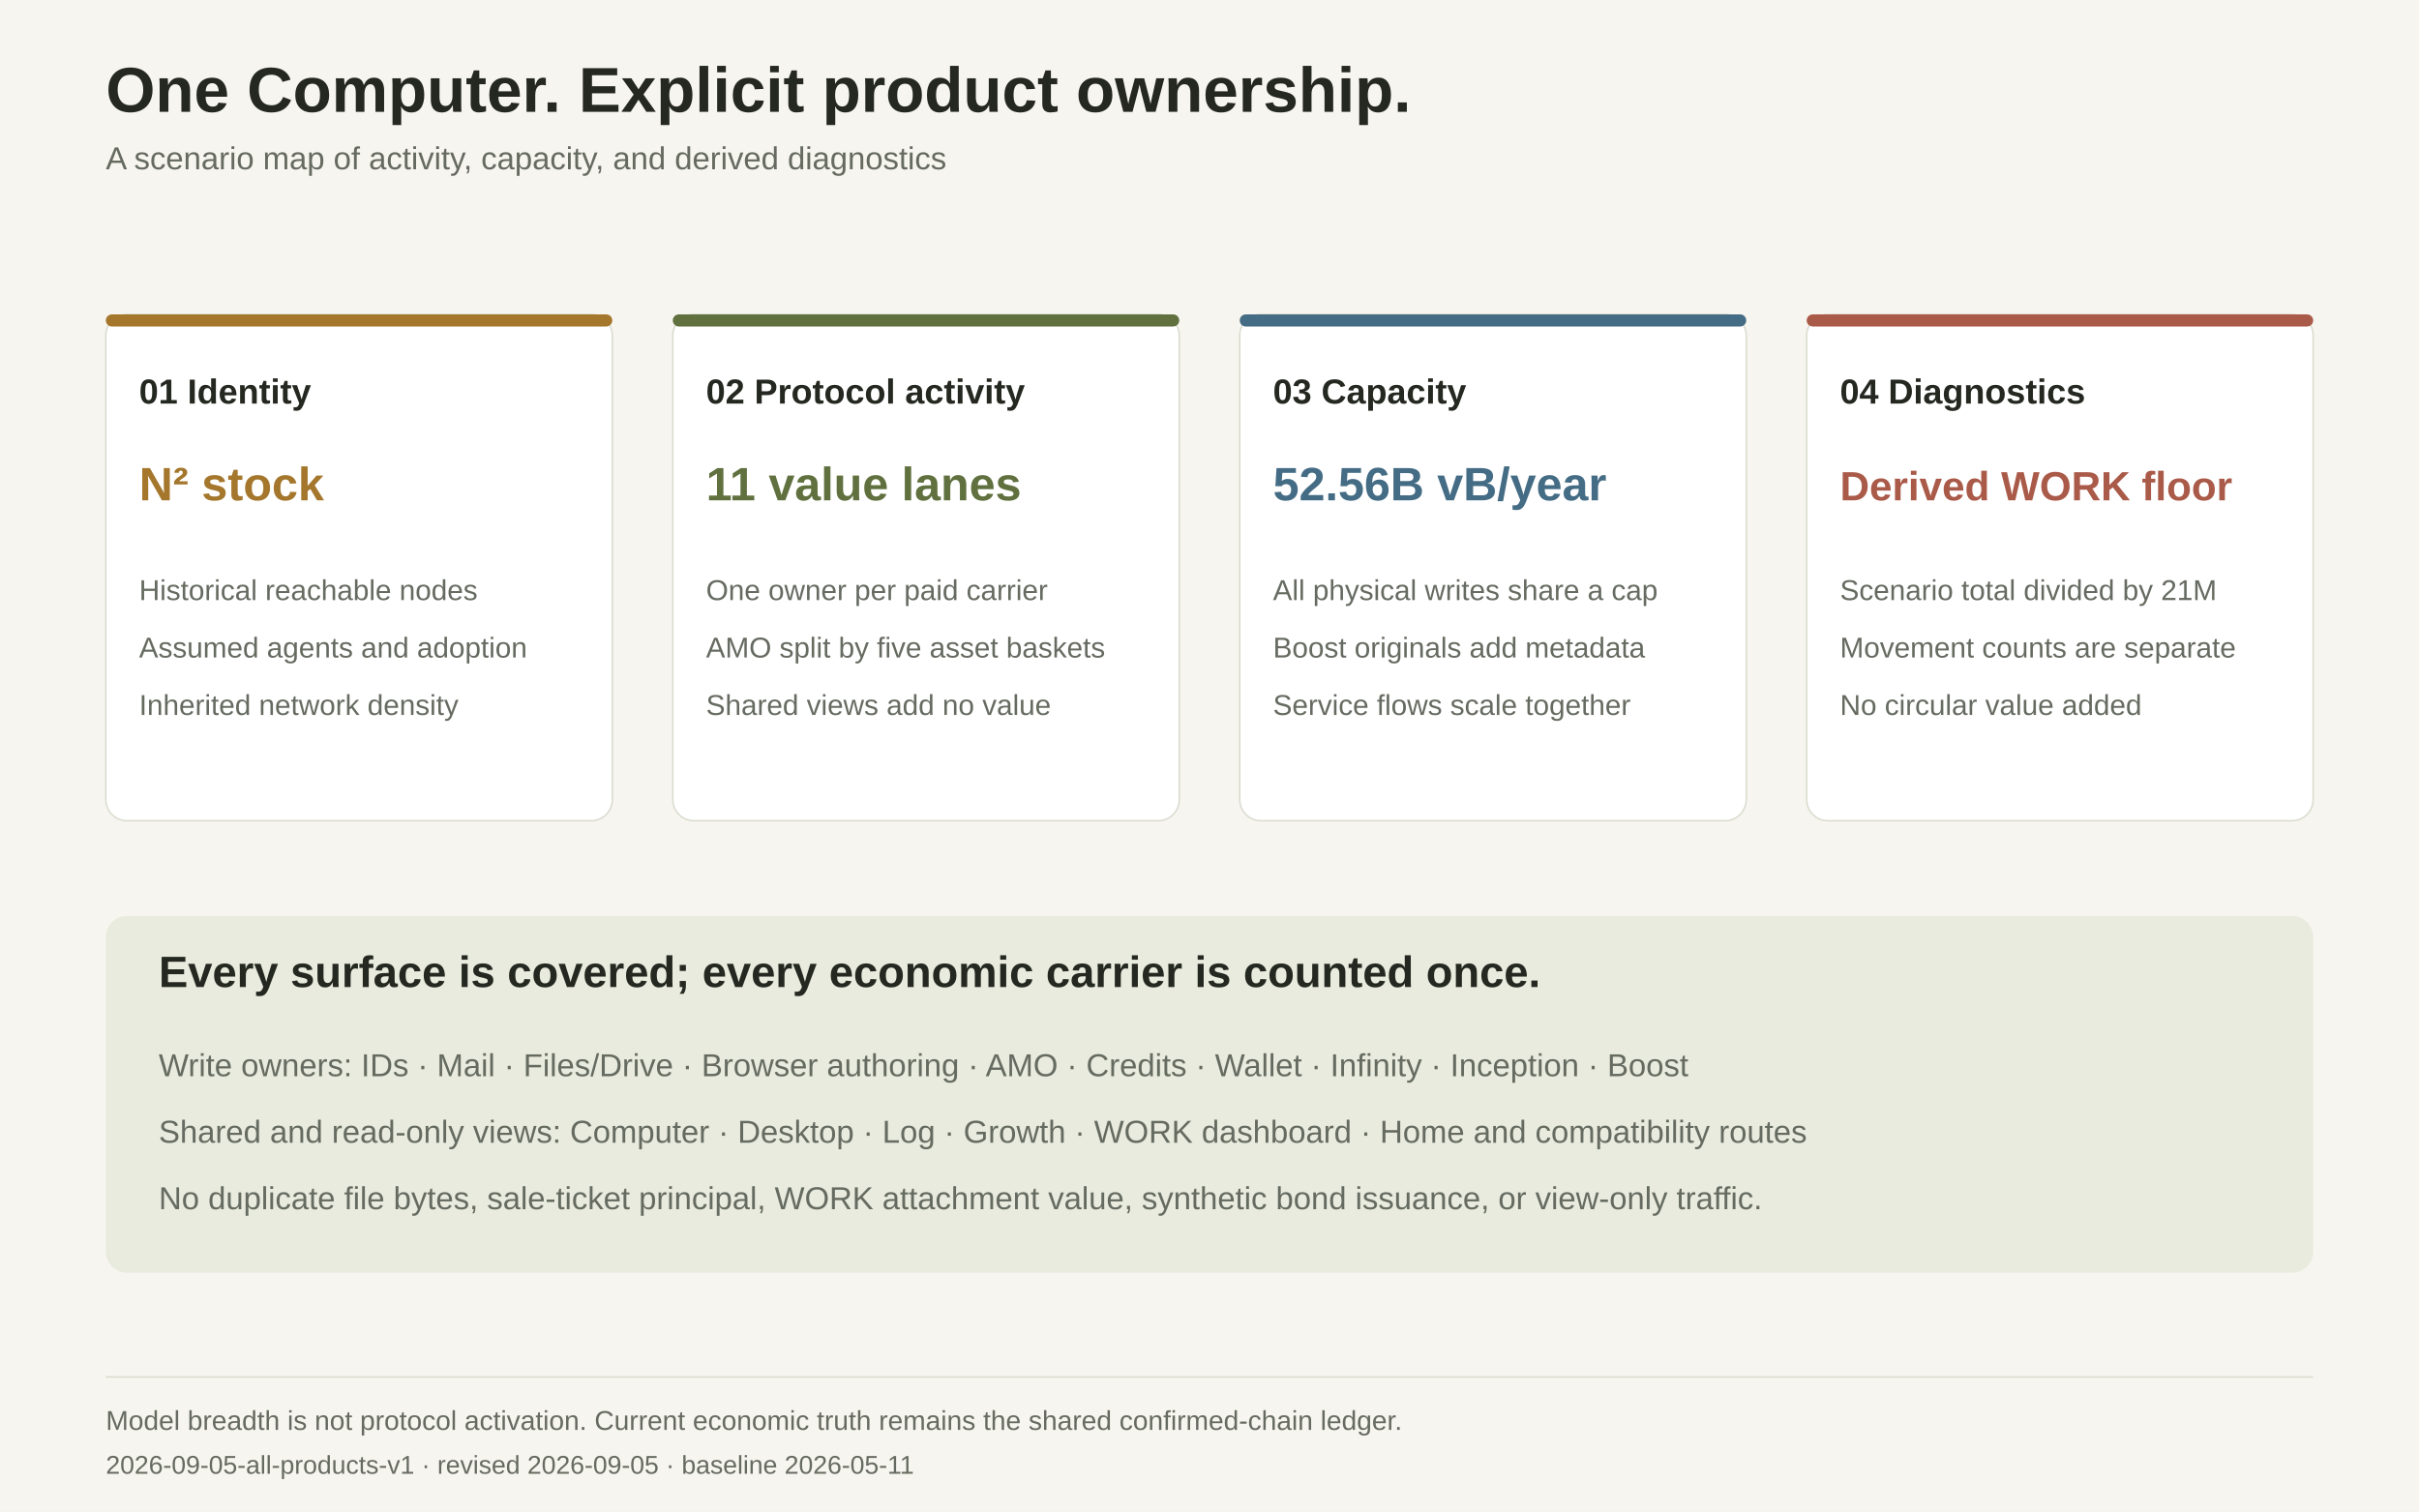
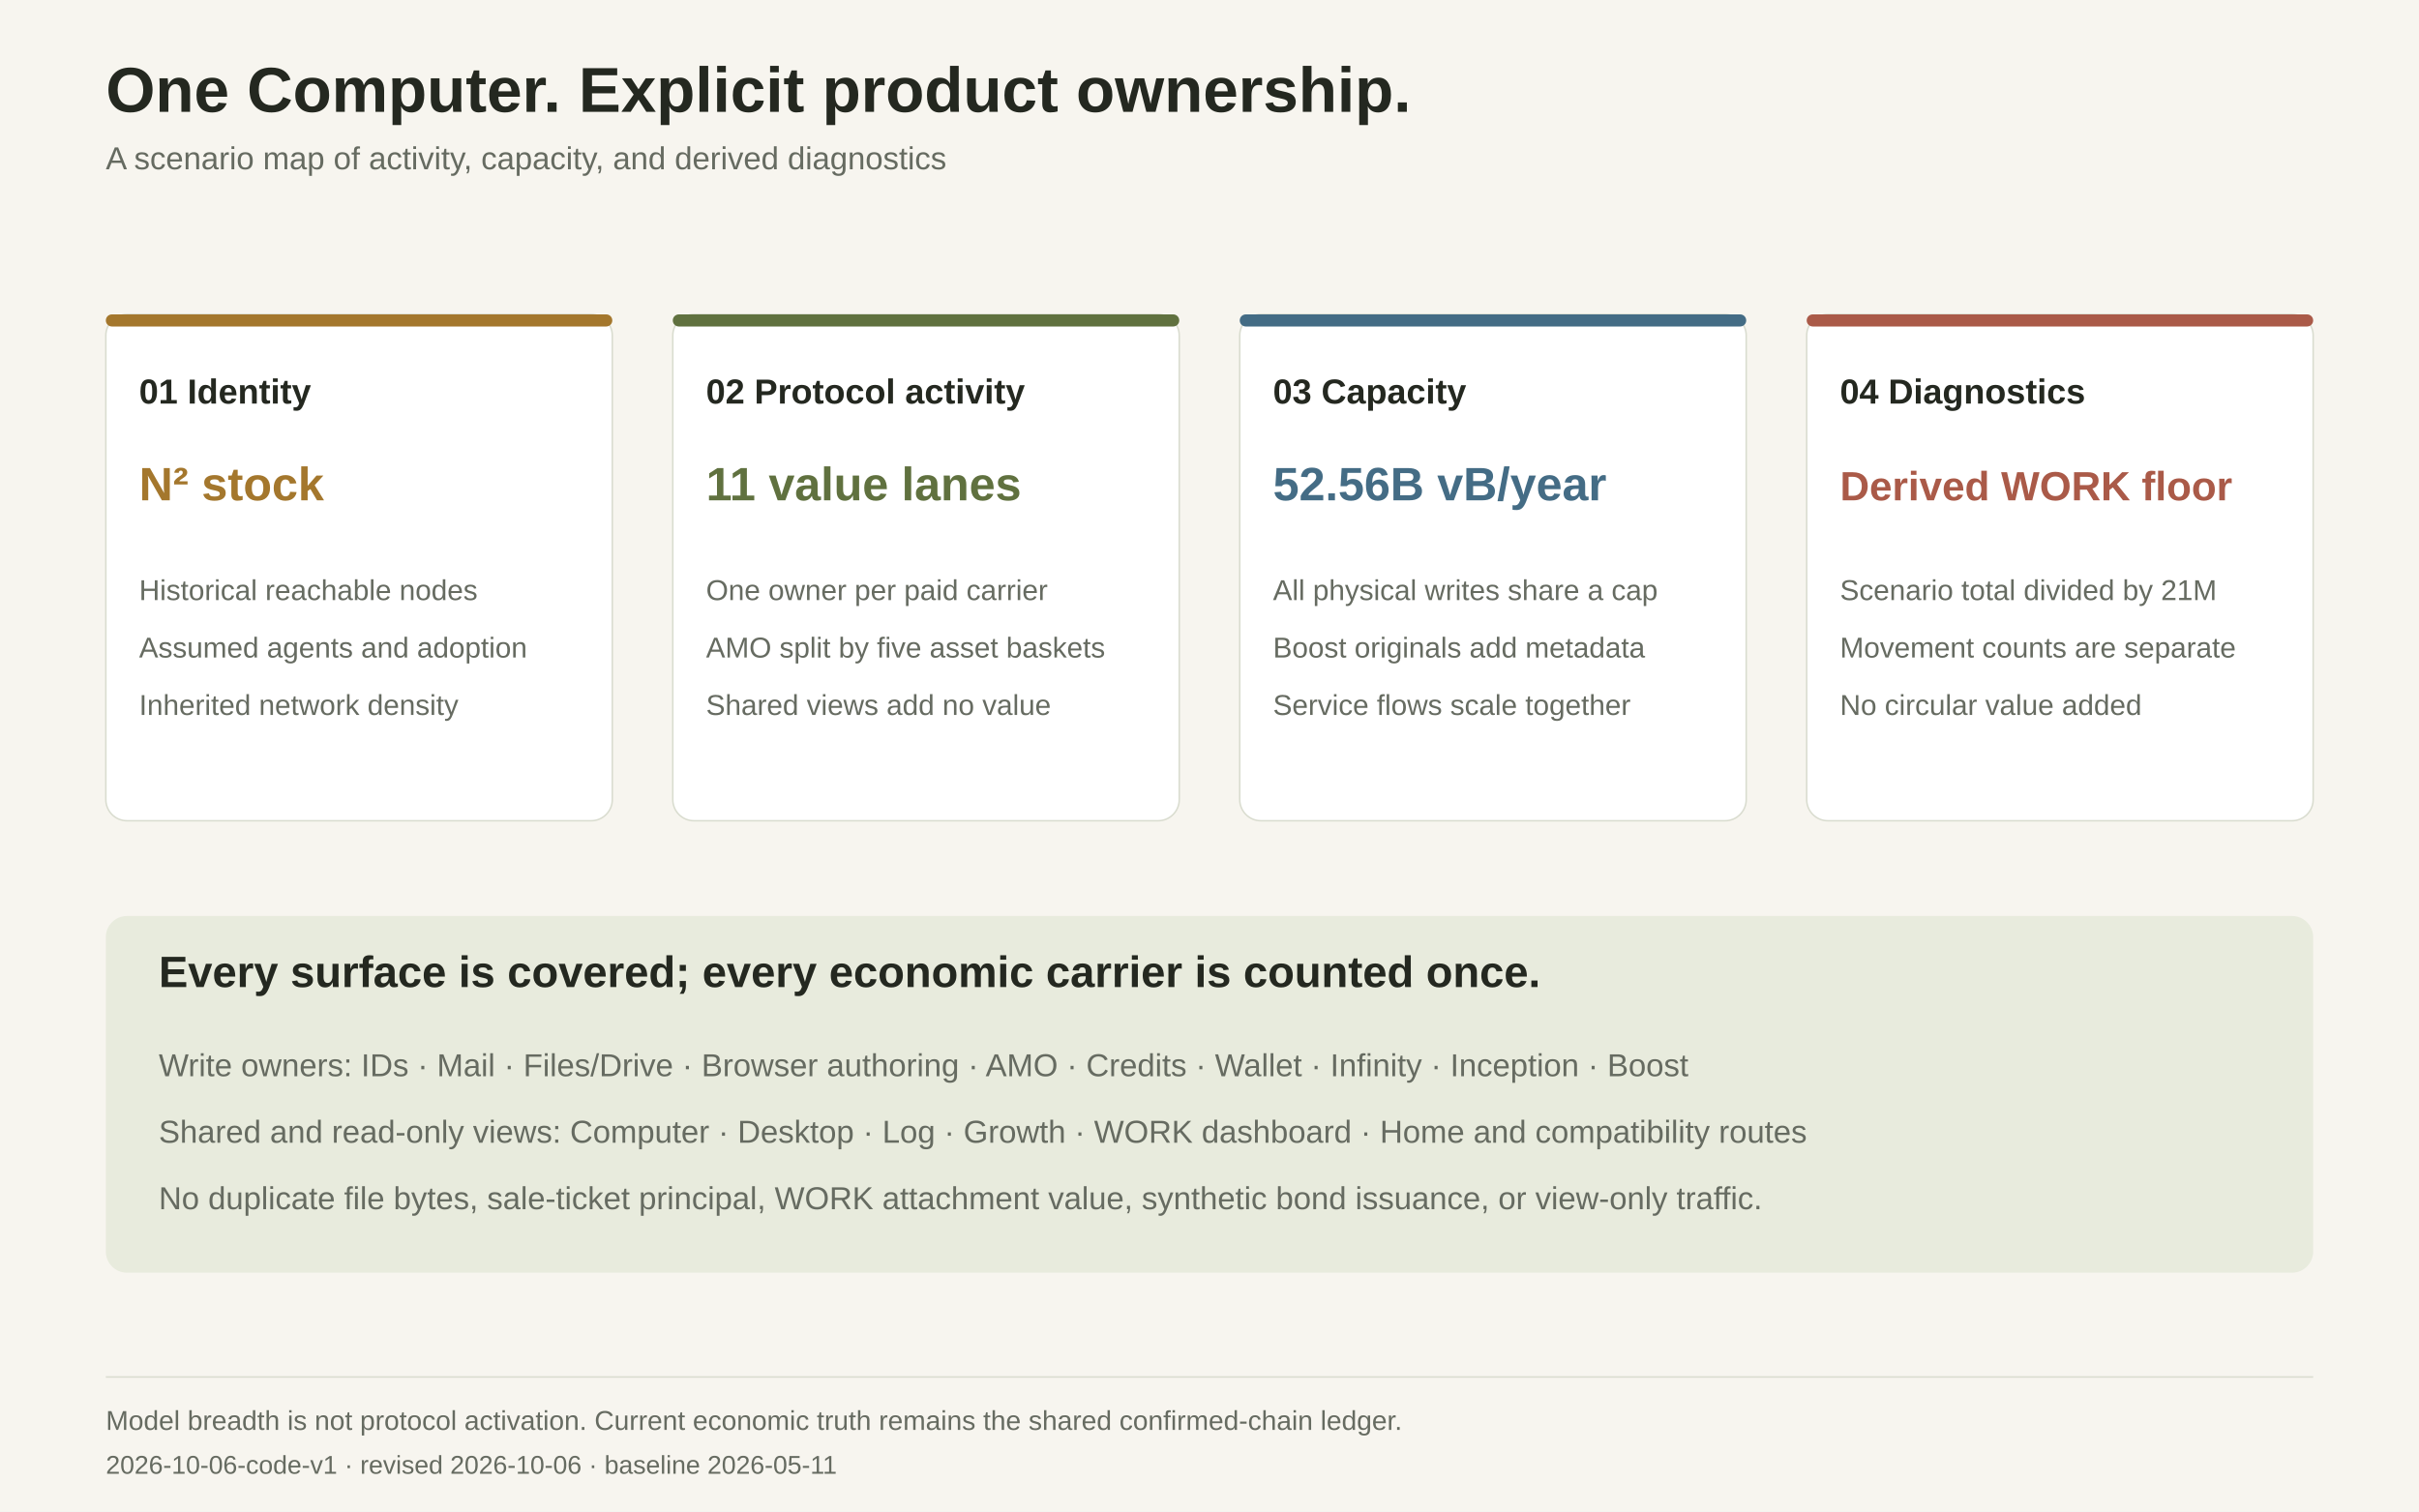
<svg xmlns="http://www.w3.org/2000/svg" width="1600" height="1000" viewBox="0 0 1600 1000" role="img" aria-labelledby="title description">
  <style>text { font-family: Arial, Helvetica, sans-serif; } .mono { font-variant-numeric: tabular-nums; }</style>
  <rect width="1600" height="1000" fill="#f7f5ef" />
  <text x="70" y="74" font-size="42" fill="#242820" font-weight="700" text-anchor="start">One Computer. Explicit product ownership.</text>
  <text x="70" y="112" font-size="21" fill="#666b61" font-weight="400" text-anchor="start">A scenario map of activity, capacity, and derived diagnostics</text>
  <rect x="70" y="208" width="335" height="335" rx="14" fill="#ffffff" stroke="#d9dccf" />
  <rect x="70" y="208" width="335" height="8" rx="4" fill="#a4772d" />
  <text x="92" y="267" font-size="23" fill="#242820" font-weight="700" text-anchor="start">01  Identity</text>
  <text x="92" y="331" font-size="31" fill="#a4772d" font-weight="700" text-anchor="start">N² stock</text>
  <text x="92" y="397" font-size="19" fill="#666b61" font-weight="400" text-anchor="start">Historical reachable nodes</text>
  <text x="92" y="435" font-size="19" fill="#666b61" font-weight="400" text-anchor="start">Assumed agents and adoption</text>
  <text x="92" y="473" font-size="19" fill="#666b61" font-weight="400" text-anchor="start">Inherited network density</text>
  <rect x="445" y="208" width="335" height="335" rx="14" fill="#ffffff" stroke="#d9dccf" />
  <rect x="445" y="208" width="335" height="8" rx="4" fill="#60713f" />
  <text x="467" y="267" font-size="23" fill="#242820" font-weight="700" text-anchor="start">02  Protocol activity</text>
  <text x="467" y="331" font-size="31" fill="#60713f" font-weight="700" text-anchor="start">11 value lanes</text>
  <text x="467" y="397" font-size="19" fill="#666b61" font-weight="400" text-anchor="start">One owner per paid carrier</text>
  <text x="467" y="435" font-size="19" fill="#666b61" font-weight="400" text-anchor="start">AMO split by five asset baskets</text>
  <text x="467" y="473" font-size="19" fill="#666b61" font-weight="400" text-anchor="start">Shared views add no value</text>
  <rect x="820" y="208" width="335" height="335" rx="14" fill="#ffffff" stroke="#d9dccf" />
  <rect x="820" y="208" width="335" height="8" rx="4" fill="#446c85" />
  <text x="842" y="267" font-size="23" fill="#242820" font-weight="700" text-anchor="start">03  Capacity</text>
  <text x="842" y="331" font-size="31" fill="#446c85" font-weight="700" text-anchor="start">52.56B vB/year</text>
  <text x="842" y="397" font-size="19" fill="#666b61" font-weight="400" text-anchor="start">All physical writes share a cap</text>
  <text x="842" y="435" font-size="19" fill="#666b61" font-weight="400" text-anchor="start">Boost originals add metadata</text>
  <text x="842" y="473" font-size="19" fill="#666b61" font-weight="400" text-anchor="start">Service flows scale together</text>
  <rect x="1195" y="208" width="335" height="335" rx="14" fill="#ffffff" stroke="#d9dccf" />
  <rect x="1195" y="208" width="335" height="8" rx="4" fill="#aa5a48" />
  <text x="1217" y="267" font-size="23" fill="#242820" font-weight="700" text-anchor="start">04  Diagnostics</text>
  <text x="1217" y="331" font-size="27" fill="#aa5a48" font-weight="700" text-anchor="start">Derived WORK floor</text>
  <text x="1217" y="397" font-size="19" fill="#666b61" font-weight="400" text-anchor="start">Scenario total divided by 21M</text>
  <text x="1217" y="435" font-size="19" fill="#666b61" font-weight="400" text-anchor="start">Movement counts are separate</text>
  <text x="1217" y="473" font-size="19" fill="#666b61" font-weight="400" text-anchor="start">No circular value added</text>
  <rect x="70" y="606" width="1460" height="236" rx="14" fill="#e8ebdd" />
  <text x="105" y="653" font-size="29" fill="#242820" font-weight="700" text-anchor="start">Every surface is covered; every economic carrier is counted once.</text>
  <text x="105" y="712" font-size="21" fill="#666b61" font-weight="400" text-anchor="start">Write owners: IDs · Mail · Files/Drive · Browser authoring · AMO · Credits · Wallet · Infinity · Inception · Boost</text>
  <text x="105" y="756" font-size="21" fill="#666b61" font-weight="400" text-anchor="start">Shared and read-only views: Computer · Desktop · Log · Growth · WORK dashboard · Home and compatibility routes</text>
  <text x="105" y="800" font-size="21" fill="#666b61" font-weight="400" text-anchor="start">No duplicate file bytes, sale-ticket principal, WORK attachment value, synthetic bond issuance, or view-only traffic.</text>
  <line x1="70" y1="911" x2="1530" y2="911" stroke="#d9dccf" />
  <text x="70" y="946" font-size="18" fill="#666b61" font-weight="400" text-anchor="start">Model breadth is not protocol activation. Current economic truth remains the shared confirmed-chain ledger.</text>
-   <text x="70" y="975" font-size="17" fill="#666b61" font-weight="400" text-anchor="start">2026-09-05-all-products-v1 · revised 2026-09-05 · baseline 2026-05-11</text>
+   <text x="70" y="975" font-size="17" fill="#666b61" font-weight="400" text-anchor="start">2026-10-06-code-v1 · revised 2026-10-06 · baseline 2026-05-11</text>
</svg>
